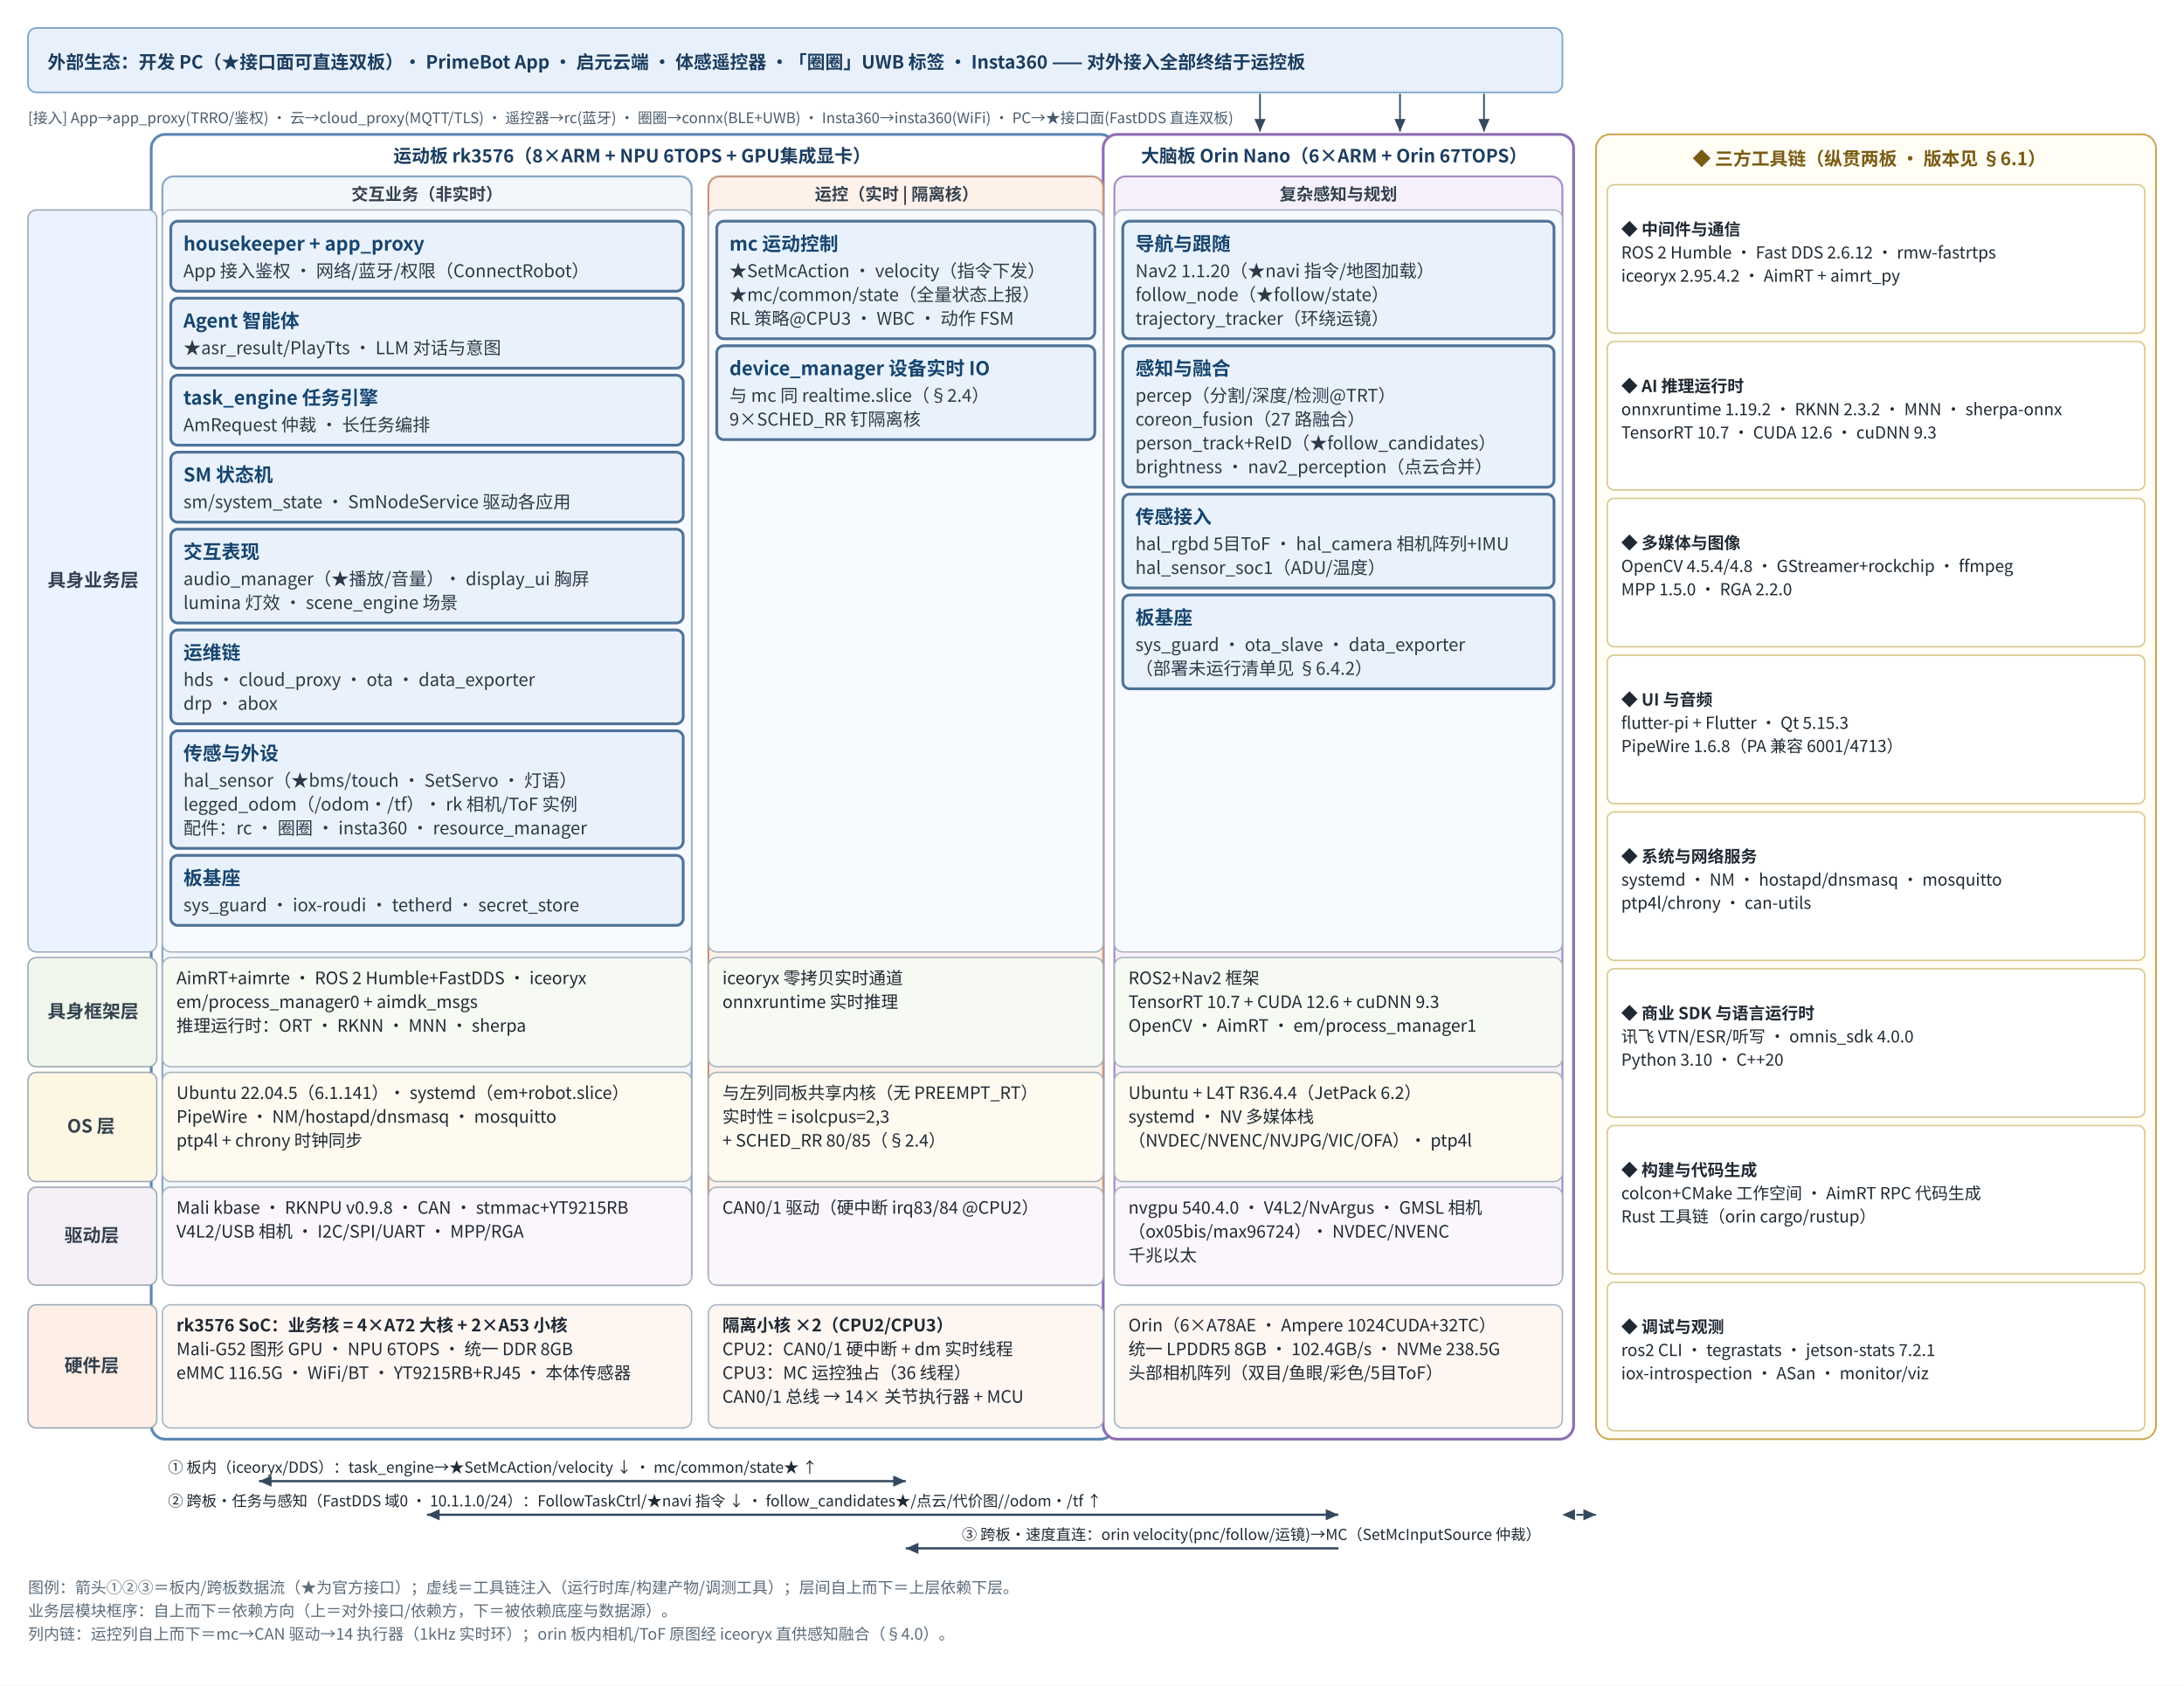
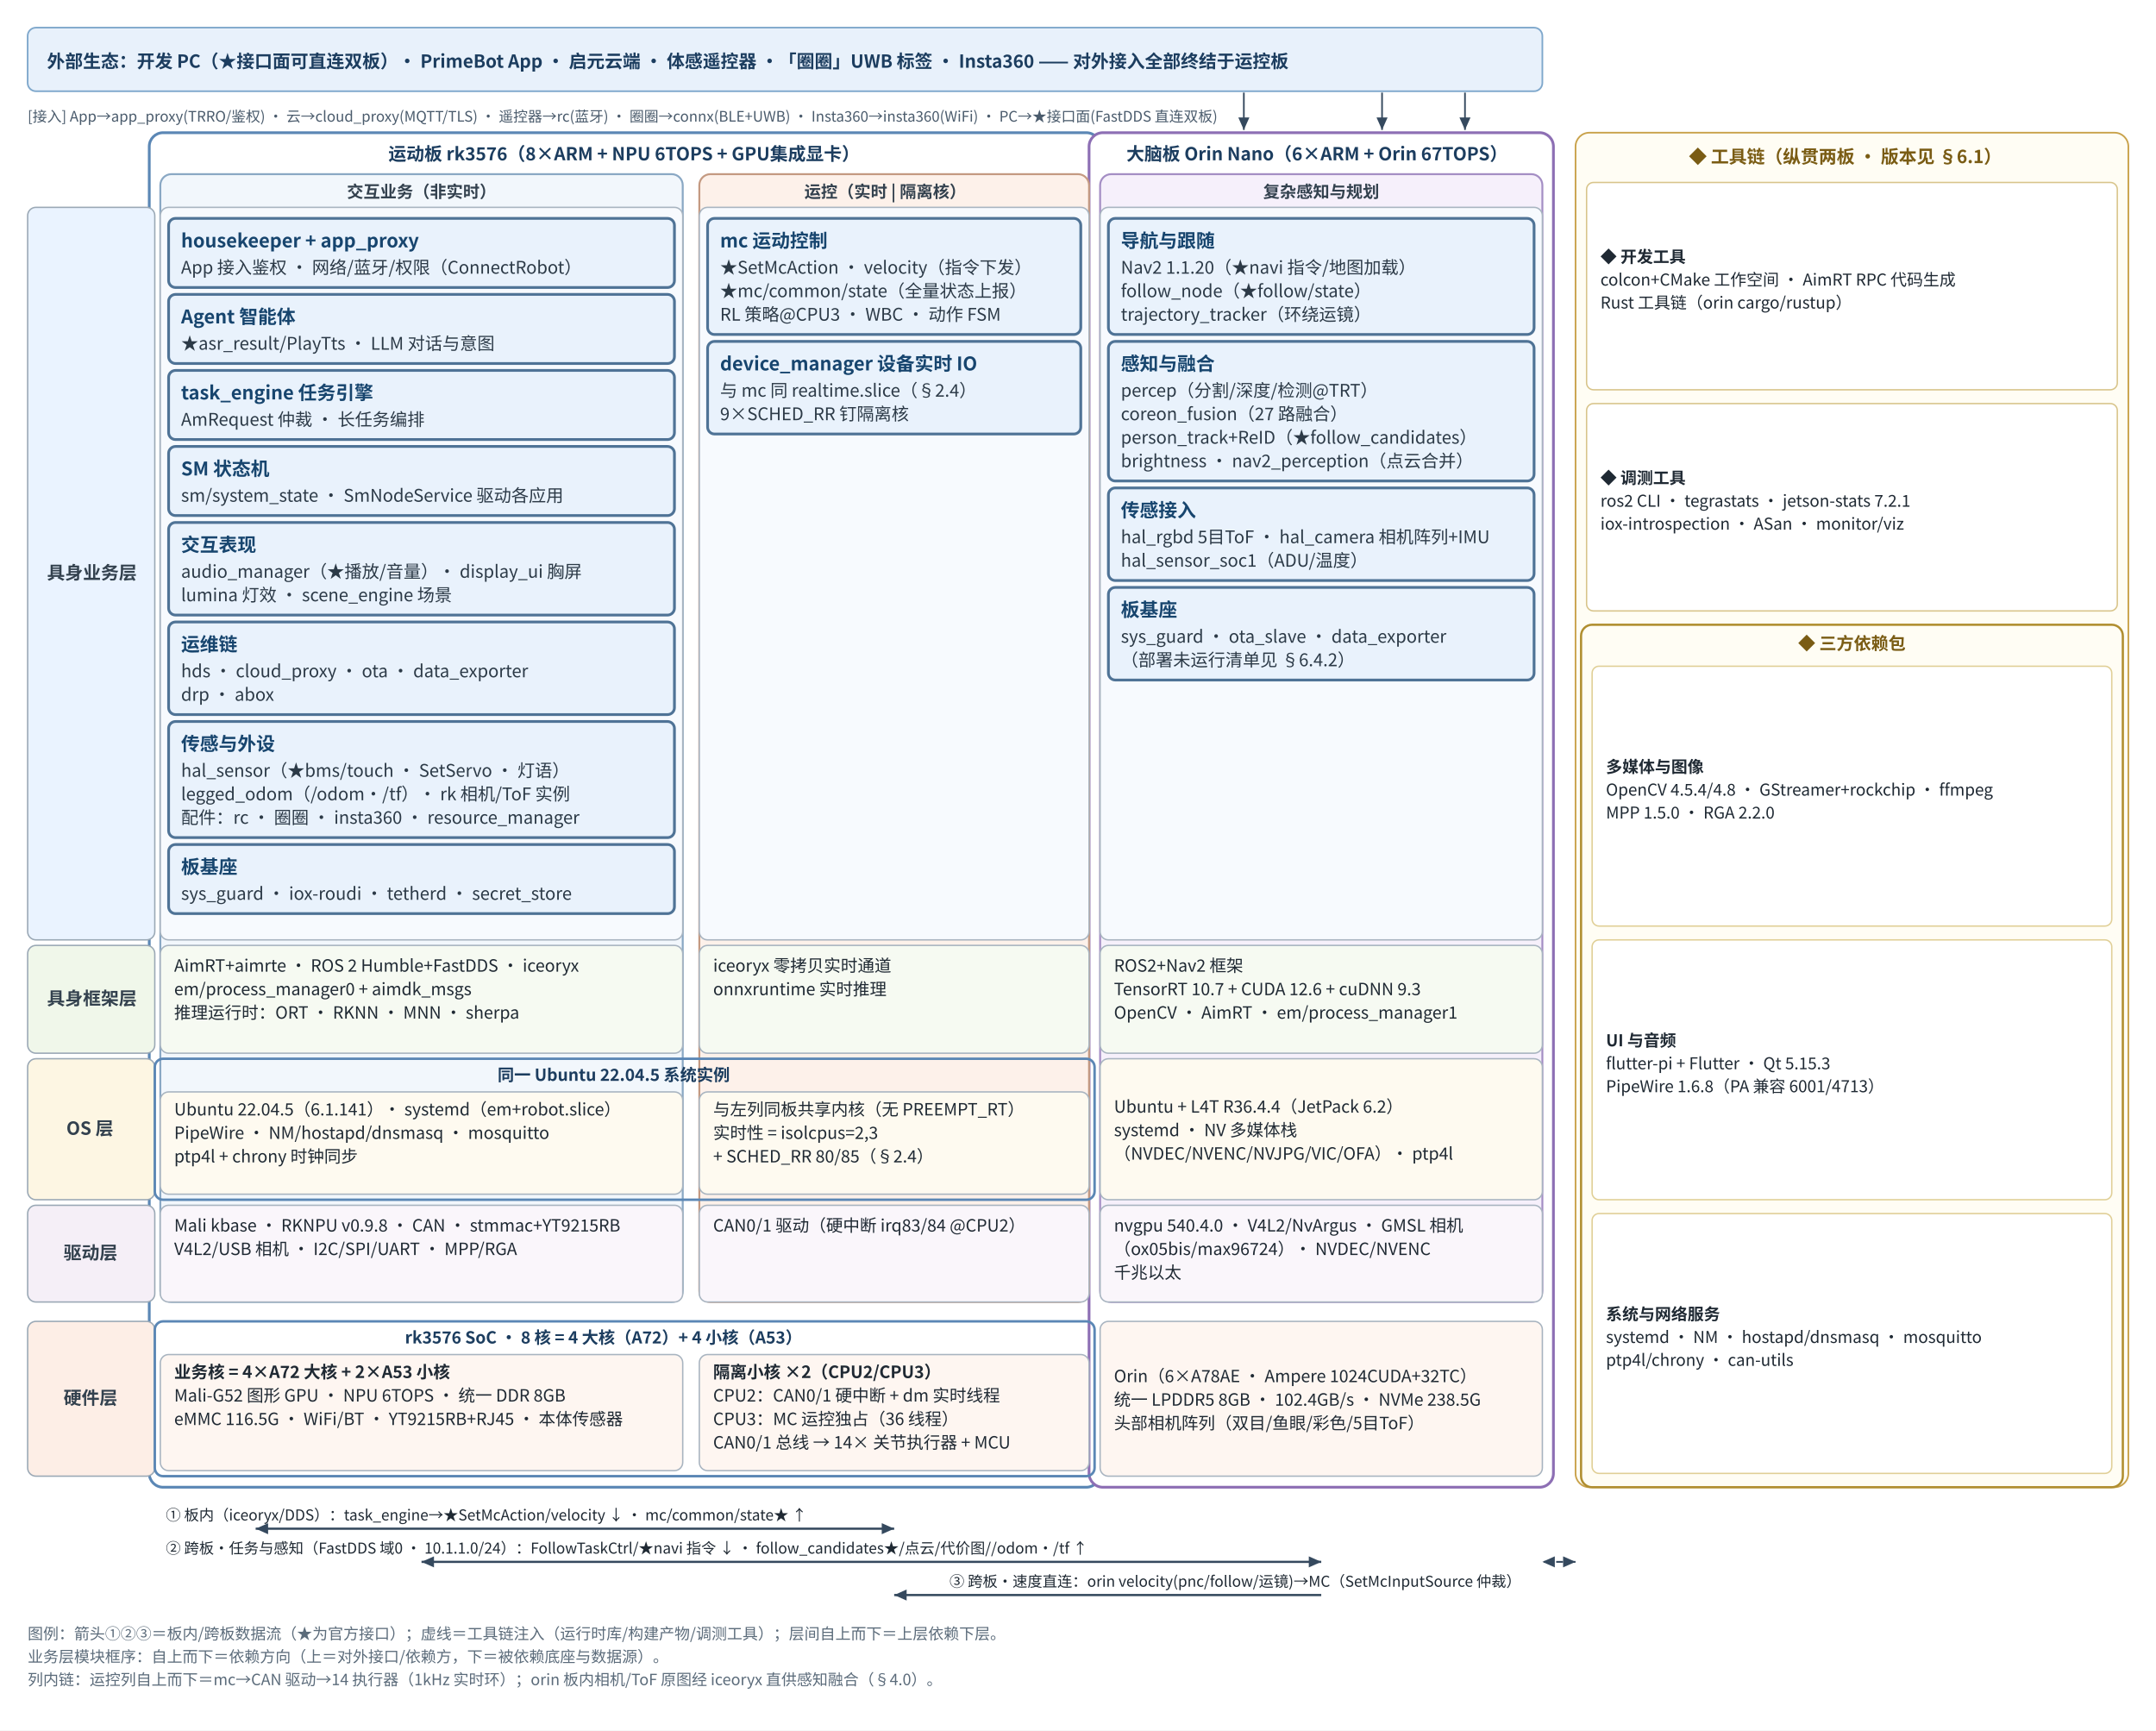
- <svg xmlns="http://www.w3.org/2000/svg" width="1560" height="1204" viewBox="0 0 1560 1204">
-   <rect x="0" y="0" width="1560" height="1204" fill="#ffffff" />
+ <svg xmlns="http://www.w3.org/2000/svg" width="1560" height="1252" viewBox="0 0 1560 1252">
+   <rect x="0" y="0" width="1560" height="1252" fill="#ffffff" />
  <rect x="20" y="20" width="1096" height="46" rx="6" fill="#e8f1fb" stroke="#7fa8cc" stroke-width="1.2" />
  <text x="34" y="49" font-family="Noto Sans CJK SC" font-size="13" fill="#1c3d5f" font-weight="700">外部生态：开发 PC（★接口面可直连双板）· PrimeBot App · 启元云端 · 体感遥控器 ·「圈圈」UWB 标签 · Insta360 —— 对外接入全部终结于运控板</text>
  <line x1="900" y1="67" x2="900" y2="94" stroke="#35495e" stroke-width="1.2" />
  <polygon points="900,94 896,85 904,85" fill="#35495e" />
  <line x1="1000" y1="67" x2="1000" y2="94" stroke="#35495e" stroke-width="1.2" />
  <polygon points="1000,94 996,85 1004,85" fill="#35495e" />
  <line x1="1060" y1="67" x2="1060" y2="94" stroke="#35495e" stroke-width="1.2" />
  <polygon points="1060,94 1056,85 1064,85" fill="#35495e" />
  <text x="20" y="88" font-family="Noto Sans CJK SC" font-size="10.5" fill="#4a5b6c">[接入] App→app_proxy(TRRO/鉴权) · 云→cloud_proxy(MQTT/TLS) · 遥控器→rc(蓝牙) · 圈圈→connx(BLE+UWB) · Insta360→insta360(WiFi) · PC→★接口面(FastDDS 直连双板)</text>
-   <rect x="108" y="96" width="688" height="932" rx="10" fill="#ffffff" stroke="#5b87b5" stroke-width="2" />
+   <rect x="108" y="96" width="688" height="980" rx="10" fill="#ffffff" stroke="#5b87b5" stroke-width="2" />
  <text x="281" y="116" font-family="Noto Sans CJK SC" font-size="13" fill="#1c3d5f" font-weight="700">运动板 rk3576（8×ARM + NPU 6TOPS + GPU集成显卡）</text>
-   <rect x="788" y="96" width="336" height="932" rx="10" fill="#ffffff" stroke="#8d6fb4" stroke-width="2" />
+   <rect x="788" y="96" width="336" height="980" rx="10" fill="#ffffff" stroke="#8d6fb4" stroke-width="2" />
  <text x="815" y="116" font-family="Noto Sans CJK SC" font-size="13" fill="#1c3d5f" font-weight="700">大脑板 Orin Nano（6×ARM + Orin 67TOPS）</text>
-   <rect x="116" y="126" width="378" height="792" rx="8" fill="#f2f7fc" stroke="#8aa8c4" stroke-width="1.4" />
+   <rect x="116" y="126" width="378" height="816" rx="8" fill="#f2f7fc" stroke="#8aa8c4" stroke-width="1.4" />
  <text x="251" y="143" font-family="Noto Sans CJK SC" font-size="12" fill="#33414e" font-weight="700">交互业务（非实时）</text>
-   <rect x="506" y="126" width="282" height="792" rx="8" fill="#fdf1ea" stroke="#c49a82" stroke-width="1.4" />
+   <rect x="506" y="126" width="282" height="816" rx="8" fill="#fdf1ea" stroke="#c49a82" stroke-width="1.4" />
  <text x="582" y="143" font-family="Noto Sans CJK SC" font-size="12" fill="#33414e" font-weight="700">运控（实时 | 隔离核）</text>
-   <rect x="796" y="126" width="320" height="792" rx="8" fill="#f6f0fb" stroke="#a48ec4" stroke-width="1.4" />
+   <rect x="796" y="126" width="320" height="816" rx="8" fill="#f6f0fb" stroke="#a48ec4" stroke-width="1.4" />
  <text x="914" y="143" font-family="Noto Sans CJK SC" font-size="12" fill="#33414e" font-weight="700">复杂感知与规划</text>
  <rect x="20" y="150" width="92" height="530" rx="6" fill="#eaf3ff" stroke="#9aa8b5" stroke-width="1" />
  <text x="34" y="419" font-family="Noto Sans CJK SC" font-size="13" fill="#33414e" font-weight="700">具身业务层</text>
  <rect x="116" y="150" width="378" height="530" rx="6" fill="#f7fafe" stroke="#a8b4c0" stroke-width="1" />
  <rect x="122" y="158" width="366" height="50" rx="5" fill="#e9f2fc" stroke="#4f7396" stroke-width="2" />
  <text x="131" y="179" font-family="Noto Sans CJK SC" font-size="13.6" fill="#17456e" font-weight="700">housekeeper + app_proxy</text>
  <text x="131" y="198" font-family="Noto Sans CJK SC" font-size="12.6" fill="#2c3a47">App 接入鉴权 · 网络/蓝牙/权限（ConnectRobot）</text>
  <rect x="122" y="213" width="366" height="50" rx="5" fill="#e9f2fc" stroke="#4f7396" stroke-width="2" />
  <text x="131" y="234" font-family="Noto Sans CJK SC" font-size="13.6" fill="#17456e" font-weight="700">Agent 智能体</text>
  <text x="131" y="253" font-family="Noto Sans CJK SC" font-size="12.6" fill="#2c3a47">★asr_result/PlayTts · LLM 对话与意图</text>
  <rect x="122" y="268" width="366" height="50" rx="5" fill="#e9f2fc" stroke="#4f7396" stroke-width="2" />
  <text x="131" y="289" font-family="Noto Sans CJK SC" font-size="13.6" fill="#17456e" font-weight="700">task_engine 任务引擎</text>
  <text x="131" y="308" font-family="Noto Sans CJK SC" font-size="12.6" fill="#2c3a47">AmRequest 仲裁 · 长任务编排</text>
  <rect x="122" y="323" width="366" height="50" rx="5" fill="#e9f2fc" stroke="#4f7396" stroke-width="2" />
  <text x="131" y="344" font-family="Noto Sans CJK SC" font-size="13.6" fill="#17456e" font-weight="700">SM 状态机</text>
  <text x="131" y="363" font-family="Noto Sans CJK SC" font-size="12.6" fill="#2c3a47">sm/system_state · SmNodeService 驱动各应用</text>
  <rect x="122" y="378" width="366" height="67" rx="5" fill="#e9f2fc" stroke="#4f7396" stroke-width="2" />
  <text x="131" y="399" font-family="Noto Sans CJK SC" font-size="13.6" fill="#17456e" font-weight="700">交互表现</text>
  <text x="131" y="418" font-family="Noto Sans CJK SC" font-size="12.6" fill="#2c3a47">audio_manager（★播放/音量）· display_ui 胸屏</text>
  <text x="131" y="435" font-family="Noto Sans CJK SC" font-size="12.6" fill="#2c3a47">lumina 灯效 · scene_engine 场景</text>
  <rect x="122" y="450" width="366" height="67" rx="5" fill="#e9f2fc" stroke="#4f7396" stroke-width="2" />
  <text x="131" y="471" font-family="Noto Sans CJK SC" font-size="13.6" fill="#17456e" font-weight="700">运维链</text>
  <text x="131" y="490" font-family="Noto Sans CJK SC" font-size="12.6" fill="#2c3a47">hds · cloud_proxy · ota · data_exporter</text>
  <text x="131" y="507" font-family="Noto Sans CJK SC" font-size="12.6" fill="#2c3a47">drp · abox</text>
  <rect x="122" y="522" width="366" height="84" rx="5" fill="#e9f2fc" stroke="#4f7396" stroke-width="2" />
  <text x="131" y="543" font-family="Noto Sans CJK SC" font-size="13.6" fill="#17456e" font-weight="700">传感与外设</text>
  <text x="131" y="562" font-family="Noto Sans CJK SC" font-size="12.6" fill="#2c3a47">hal_sensor（★bms/touch · SetServo · 灯语）</text>
  <text x="131" y="579" font-family="Noto Sans CJK SC" font-size="12.6" fill="#2c3a47">legged_odom（/odom·/tf）· rk 相机/ToF 实例</text>
  <text x="131" y="596" font-family="Noto Sans CJK SC" font-size="12.6" fill="#2c3a47">配件：rc · 圈圈 · insta360 · resource_manager</text>
  <rect x="122" y="611" width="366" height="50" rx="5" fill="#e9f2fc" stroke="#4f7396" stroke-width="2" />
  <text x="131" y="632" font-family="Noto Sans CJK SC" font-size="13.6" fill="#17456e" font-weight="700">板基座</text>
  <text x="131" y="651" font-family="Noto Sans CJK SC" font-size="12.6" fill="#2c3a47">sys_guard · iox-roudi · tetherd · secret_store</text>
  <rect x="506" y="150" width="282" height="530" rx="6" fill="#f7fafe" stroke="#a8b4c0" stroke-width="1" />
  <rect x="512" y="158" width="270" height="84" rx="5" fill="#e9f2fc" stroke="#4f7396" stroke-width="2" />
  <text x="521" y="179" font-family="Noto Sans CJK SC" font-size="13.6" fill="#17456e" font-weight="700">mc 运动控制</text>
  <text x="521" y="198" font-family="Noto Sans CJK SC" font-size="12.6" fill="#2c3a47">★SetMcAction · velocity（指令下发）</text>
  <text x="521" y="215" font-family="Noto Sans CJK SC" font-size="12.6" fill="#2c3a47">★mc/common/state（全量状态上报）</text>
  <text x="521" y="232" font-family="Noto Sans CJK SC" font-size="12.6" fill="#2c3a47">RL 策略@CPU3 · WBC · 动作 FSM</text>
  <rect x="512" y="247" width="270" height="67" rx="5" fill="#e9f2fc" stroke="#4f7396" stroke-width="2" />
  <text x="521" y="268" font-family="Noto Sans CJK SC" font-size="13.6" fill="#17456e" font-weight="700">device_manager 设备实时 IO</text>
  <text x="521" y="287" font-family="Noto Sans CJK SC" font-size="12.6" fill="#2c3a47">与 mc 同 realtime.slice（§2.4）</text>
  <text x="521" y="304" font-family="Noto Sans CJK SC" font-size="12.6" fill="#2c3a47">9×SCHED_RR 钉隔离核</text>
  <rect x="796" y="150" width="320" height="530" rx="6" fill="#f7fafe" stroke="#a8b4c0" stroke-width="1" />
  <rect x="802" y="158" width="308" height="84" rx="5" fill="#e9f2fc" stroke="#4f7396" stroke-width="2" />
  <text x="811" y="179" font-family="Noto Sans CJK SC" font-size="13.6" fill="#17456e" font-weight="700">导航与跟随</text>
  <text x="811" y="198" font-family="Noto Sans CJK SC" font-size="12.6" fill="#2c3a47">Nav2 1.1.20（★navi 指令/地图加载）</text>
  <text x="811" y="215" font-family="Noto Sans CJK SC" font-size="12.6" fill="#2c3a47">follow_node（★follow/state）</text>
  <text x="811" y="232" font-family="Noto Sans CJK SC" font-size="12.6" fill="#2c3a47">trajectory_tracker（环绕运镜）</text>
  <rect x="802" y="247" width="308" height="101" rx="5" fill="#e9f2fc" stroke="#4f7396" stroke-width="2" />
  <text x="811" y="268" font-family="Noto Sans CJK SC" font-size="13.6" fill="#17456e" font-weight="700">感知与融合</text>
  <text x="811" y="287" font-family="Noto Sans CJK SC" font-size="12.6" fill="#2c3a47">percep（分割/深度/检测@TRT）</text>
  <text x="811" y="304" font-family="Noto Sans CJK SC" font-size="12.6" fill="#2c3a47">coreon_fusion（27 路融合）</text>
  <text x="811" y="321" font-family="Noto Sans CJK SC" font-size="12.6" fill="#2c3a47">person_track+ReID（★follow_candidates）</text>
  <text x="811" y="338" font-family="Noto Sans CJK SC" font-size="12.6" fill="#2c3a47">brightness · nav2_perception（点云合并）</text>
  <rect x="802" y="353" width="308" height="67" rx="5" fill="#e9f2fc" stroke="#4f7396" stroke-width="2" />
  <text x="811" y="374" font-family="Noto Sans CJK SC" font-size="13.6" fill="#17456e" font-weight="700">传感接入</text>
  <text x="811" y="393" font-family="Noto Sans CJK SC" font-size="12.6" fill="#2c3a47">hal_rgbd 5目ToF · hal_camera 相机阵列+IMU</text>
  <text x="811" y="410" font-family="Noto Sans CJK SC" font-size="12.6" fill="#2c3a47">hal_sensor_soc1（ADU/温度）</text>
  <rect x="802" y="425" width="308" height="67" rx="5" fill="#e9f2fc" stroke="#4f7396" stroke-width="2" />
  <text x="811" y="446" font-family="Noto Sans CJK SC" font-size="13.6" fill="#17456e" font-weight="700">板基座</text>
  <text x="811" y="465" font-family="Noto Sans CJK SC" font-size="12.6" fill="#2c3a47">sys_guard · ota_slave · data_exporter</text>
  <text x="811" y="482" font-family="Noto Sans CJK SC" font-size="12.6" fill="#2c3a47">（部署未运行清单见 §6.4.2）</text>
  <rect x="20" y="684" width="92" height="78" rx="6" fill="#f0f7ea" stroke="#9aa8b5" stroke-width="1" />
  <text x="34" y="727" font-family="Noto Sans CJK SC" font-size="13" fill="#33414e" font-weight="700">具身框架层</text>
  <rect x="116" y="684" width="378" height="78" rx="6" fill="#f6faf2" stroke="#a8b4c0" stroke-width="1" />
  <text x="126" y="703" font-family="Noto Sans CJK SC" font-size="12.2" fill="#1f2933">AimRT+aimrte · ROS 2 Humble+FastDDS · iceoryx</text>
  <text x="126" y="720" font-family="Noto Sans CJK SC" font-size="12.2" fill="#1f2933">em/process_manager0 + aimdk_msgs</text>
  <text x="126" y="737" font-family="Noto Sans CJK SC" font-size="12.2" fill="#1f2933">推理运行时：ORT · RKNN · MNN · sherpa</text>
  <rect x="506" y="684" width="282" height="78" rx="6" fill="#f6faf2" stroke="#a8b4c0" stroke-width="1" />
  <text x="516" y="703" font-family="Noto Sans CJK SC" font-size="12.2" fill="#1f2933">iceoryx 零拷贝实时通道</text>
  <text x="516" y="720" font-family="Noto Sans CJK SC" font-size="12.2" fill="#1f2933">onnxruntime 实时推理</text>
  <rect x="796" y="684" width="320" height="78" rx="6" fill="#f6faf2" stroke="#a8b4c0" stroke-width="1" />
  <text x="806" y="703" font-family="Noto Sans CJK SC" font-size="12.2" fill="#1f2933">ROS2+Nav2 框架</text>
  <text x="806" y="720" font-family="Noto Sans CJK SC" font-size="12.2" fill="#1f2933">TensorRT 10.7 + CUDA 12.6 + cuDNN 9.3</text>
  <text x="806" y="737" font-family="Noto Sans CJK SC" font-size="12.2" fill="#1f2933">OpenCV · AimRT · em/process_manager1</text>
-   <rect x="20" y="766" width="92" height="78" rx="6" fill="#fdf6e3" stroke="#9aa8b5" stroke-width="1" />
-   <text x="48" y="809" font-family="Noto Sans CJK SC" font-size="13" fill="#33414e" font-weight="700">OS 层</text>
-   <rect x="116" y="766" width="378" height="78" rx="6" fill="#fefaf0" stroke="#a8b4c0" stroke-width="1" />
-   <text x="126" y="785" font-family="Noto Sans CJK SC" font-size="12.2" fill="#1f2933">Ubuntu 22.04.5（6.1.141）· systemd（em+robot.slice）</text>
-   <text x="126" y="802" font-family="Noto Sans CJK SC" font-size="12.2" fill="#1f2933">PipeWire · NM/hostapd/dnsmasq · mosquitto</text>
-   <text x="126" y="819" font-family="Noto Sans CJK SC" font-size="12.2" fill="#1f2933">ptp4l + chrony 时钟同步</text>
-   <rect x="506" y="766" width="282" height="78" rx="6" fill="#fefaf0" stroke="#a8b4c0" stroke-width="1" />
-   <text x="516" y="785" font-family="Noto Sans CJK SC" font-size="12.2" fill="#1f2933">与左列同板共享内核（无 PREEMPT_RT）</text>
-   <text x="516" y="802" font-family="Noto Sans CJK SC" font-size="12.2" fill="#1f2933">实时性 = isolcpus=2,3</text>
-   <text x="516" y="819" font-family="Noto Sans CJK SC" font-size="12.2" fill="#1f2933">+ SCHED_RR 80/85（§2.4）</text>
-   <rect x="796" y="766" width="320" height="78" rx="6" fill="#fefaf0" stroke="#a8b4c0" stroke-width="1" />
-   <text x="806" y="785" font-family="Noto Sans CJK SC" font-size="12.2" fill="#1f2933">Ubuntu + L4T R36.4.4（JetPack 6.2）</text>
-   <text x="806" y="802" font-family="Noto Sans CJK SC" font-size="12.2" fill="#1f2933">systemd · NV 多媒体栈</text>
-   <text x="806" y="819" font-family="Noto Sans CJK SC" font-size="12.2" fill="#1f2933">（NVDEC/NVENC/NVJPG/VIC/OFA）· ptp4l</text>
-   <rect x="20" y="848" width="92" height="70" rx="6" fill="#f5eff7" stroke="#9aa8b5" stroke-width="1" />
-   <text x="46" y="887" font-family="Noto Sans CJK SC" font-size="13" fill="#33414e" font-weight="700">驱动层</text>
-   <rect x="116" y="848" width="378" height="70" rx="6" fill="#faf6fb" stroke="#a8b4c0" stroke-width="1" />
-   <text x="126" y="867" font-family="Noto Sans CJK SC" font-size="12.2" fill="#1f2933">Mali kbase · RKNPU v0.9.8 · CAN · stmmac+YT9215RB</text>
-   <text x="126" y="884" font-family="Noto Sans CJK SC" font-size="12.2" fill="#1f2933">V4L2/USB 相机 · I2C/SPI/UART · MPP/RGA</text>
-   <rect x="506" y="848" width="282" height="70" rx="6" fill="#faf6fb" stroke="#a8b4c0" stroke-width="1" />
-   <text x="516" y="867" font-family="Noto Sans CJK SC" font-size="12.2" fill="#1f2933">CAN0/1 驱动（硬中断 irq83/84 @CPU2）</text>
-   <rect x="796" y="848" width="320" height="70" rx="6" fill="#faf6fb" stroke="#a8b4c0" stroke-width="1" />
-   <text x="806" y="867" font-family="Noto Sans CJK SC" font-size="12.2" fill="#1f2933">nvgpu 540.4.0 · V4L2/NvArgus · GMSL 相机</text>
-   <text x="806" y="884" font-family="Noto Sans CJK SC" font-size="12.2" fill="#1f2933">（ox05bis/max96724）· NVDEC/NVENC</text>
-   <text x="806" y="901" font-family="Noto Sans CJK SC" font-size="12.2" fill="#1f2933">千兆以太</text>
-   <rect x="20" y="932" width="92" height="88" rx="6" fill="#fdeee6" stroke="#9aa8b5" stroke-width="1" />
-   <text x="46" y="980" font-family="Noto Sans CJK SC" font-size="13" fill="#33414e" font-weight="700">硬件层</text>
-   <rect x="116" y="932" width="378" height="88" rx="6" fill="#fef6f1" stroke="#a8b4c0" stroke-width="1" />
-   <text x="126" y="951" font-family="Noto Sans CJK SC" font-size="12.2" fill="#1f2933" font-weight="700">rk3576 SoC：业务核 = 4×A72 大核 + 2×A53 小核</text>
-   <text x="126" y="968" font-family="Noto Sans CJK SC" font-size="12.2" fill="#1f2933">Mali-G52 图形 GPU · NPU 6TOPS · 统一 DDR 8GB</text>
-   <text x="126" y="985" font-family="Noto Sans CJK SC" font-size="12.2" fill="#1f2933">eMMC 116.5G · WiFi/BT · YT9215RB+RJ45 · 本体传感器</text>
-   <rect x="506" y="932" width="282" height="88" rx="6" fill="#fef6f1" stroke="#a8b4c0" stroke-width="1" />
-   <text x="516" y="951" font-family="Noto Sans CJK SC" font-size="12.2" fill="#1f2933" font-weight="700">隔离小核 ×2（CPU2/CPU3）</text>
-   <text x="516" y="968" font-family="Noto Sans CJK SC" font-size="12.2" fill="#1f2933">CPU2：CAN0/1 硬中断 + dm 实时线程</text>
-   <text x="516" y="985" font-family="Noto Sans CJK SC" font-size="12.2" fill="#1f2933">CPU3：MC 运控独占（36 线程）</text>
-   <text x="516" y="1002" font-family="Noto Sans CJK SC" font-size="12.2" fill="#1f2933">CAN0/1 总线 → 14× 关节执行器 + MCU</text>
-   <rect x="796" y="932" width="320" height="88" rx="6" fill="#fef6f1" stroke="#a8b4c0" stroke-width="1" />
-   <text x="806" y="951" font-family="Noto Sans CJK SC" font-size="12.2" fill="#1f2933">Orin（6×A78AE · Ampere 1024CUDA+32TC）</text>
-   <text x="806" y="968" font-family="Noto Sans CJK SC" font-size="12.2" fill="#1f2933">统一 LPDDR5 8GB · 102.4GB/s · NVMe 238.5G</text>
-   <text x="806" y="985" font-family="Noto Sans CJK SC" font-size="12.2" fill="#1f2933">头部相机阵列（双目/鱼眼/彩色/5目ToF）</text>
-   <rect x="1140" y="96" width="400" height="932" rx="10" fill="#fffdf4" stroke="#c9a24b" stroke-width="1.2" />
-   <text x="1209" y="118" font-family="Noto Sans CJK SC" font-size="13" fill="#7a5c14" font-weight="700">◆ 三方工具链（纵贯两板 · 版本见 §6.1）</text>
-   <rect x="1148" y="132" width="384" height="106" rx="5" fill="#ffffff" stroke="#d8c48a" stroke-width="1" />
-   <text x="1158" y="168" font-family="Noto Sans CJK SC" font-size="11.8" fill="#1f2933" font-weight="700">◆ 中间件与通信</text>
-   <text x="1158" y="184.6" font-family="Noto Sans CJK SC" font-size="11.8" fill="#1f2933">ROS 2 Humble · Fast DDS 2.6.12 · rmw-fastrtps</text>
-   <text x="1158" y="201.2" font-family="Noto Sans CJK SC" font-size="11.8" fill="#1f2933">iceoryx 2.95.4.2 · AimRT + aimrt_py</text>
-   <rect x="1148" y="244" width="384" height="106" rx="5" fill="#ffffff" stroke="#d8c48a" stroke-width="1" />
-   <text x="1158" y="280" font-family="Noto Sans CJK SC" font-size="11.8" fill="#1f2933" font-weight="700">◆ AI 推理运行时</text>
-   <text x="1158" y="296.6" font-family="Noto Sans CJK SC" font-size="11.8" fill="#1f2933">onnxruntime 1.19.2 · RKNN 2.3.2 · MNN · sherpa-onnx</text>
-   <text x="1158" y="313.2" font-family="Noto Sans CJK SC" font-size="11.8" fill="#1f2933">TensorRT 10.7 · CUDA 12.6 · cuDNN 9.3</text>
-   <rect x="1148" y="356" width="384" height="106" rx="5" fill="#ffffff" stroke="#d8c48a" stroke-width="1" />
-   <text x="1158" y="392" font-family="Noto Sans CJK SC" font-size="11.8" fill="#1f2933" font-weight="700">◆ 多媒体与图像</text>
-   <text x="1158" y="408.6" font-family="Noto Sans CJK SC" font-size="11.8" fill="#1f2933">OpenCV 4.5.4/4.8 · GStreamer+rockchip · ffmpeg</text>
-   <text x="1158" y="425.2" font-family="Noto Sans CJK SC" font-size="11.8" fill="#1f2933">MPP 1.5.0 · RGA 2.2.0</text>
-   <rect x="1148" y="468" width="384" height="106" rx="5" fill="#ffffff" stroke="#d8c48a" stroke-width="1" />
-   <text x="1158" y="504" font-family="Noto Sans CJK SC" font-size="11.8" fill="#1f2933" font-weight="700">◆ UI 与音频</text>
-   <text x="1158" y="520.6" font-family="Noto Sans CJK SC" font-size="11.8" fill="#1f2933">flutter-pi + Flutter · Qt 5.15.3</text>
-   <text x="1158" y="537.2" font-family="Noto Sans CJK SC" font-size="11.8" fill="#1f2933">PipeWire 1.6.8（PA 兼容 6001/4713）</text>
-   <rect x="1148" y="580" width="384" height="106" rx="5" fill="#ffffff" stroke="#d8c48a" stroke-width="1" />
-   <text x="1158" y="616" font-family="Noto Sans CJK SC" font-size="11.8" fill="#1f2933" font-weight="700">◆ 系统与网络服务</text>
-   <text x="1158" y="632.6" font-family="Noto Sans CJK SC" font-size="11.8" fill="#1f2933">systemd · NM · hostapd/dnsmasq · mosquitto</text>
-   <text x="1158" y="649.2" font-family="Noto Sans CJK SC" font-size="11.8" fill="#1f2933">ptp4l/chrony · can-utils</text>
-   <rect x="1148" y="692" width="384" height="106" rx="5" fill="#ffffff" stroke="#d8c48a" stroke-width="1" />
-   <text x="1158" y="728" font-family="Noto Sans CJK SC" font-size="11.8" fill="#1f2933" font-weight="700">◆ 商业 SDK 与语言运行时</text>
-   <text x="1158" y="744.6" font-family="Noto Sans CJK SC" font-size="11.8" fill="#1f2933">讯飞 VTN/ESR/听写 · omnis_sdk 4.0.0</text>
-   <text x="1158" y="761.2" font-family="Noto Sans CJK SC" font-size="11.8" fill="#1f2933">Python 3.10 · C++20</text>
-   <rect x="1148" y="804" width="384" height="106" rx="5" fill="#ffffff" stroke="#d8c48a" stroke-width="1" />
-   <text x="1158" y="840" font-family="Noto Sans CJK SC" font-size="11.8" fill="#1f2933" font-weight="700">◆ 构建与代码生成</text>
-   <text x="1158" y="856.6" font-family="Noto Sans CJK SC" font-size="11.8" fill="#1f2933">colcon+CMake 工作空间 · AimRT RPC 代码生成</text>
-   <text x="1158" y="873.2" font-family="Noto Sans CJK SC" font-size="11.8" fill="#1f2933">Rust 工具链（orin cargo/rustup）</text>
-   <rect x="1148" y="916" width="384" height="106" rx="5" fill="#ffffff" stroke="#d8c48a" stroke-width="1" />
-   <text x="1158" y="952" font-family="Noto Sans CJK SC" font-size="11.8" fill="#1f2933" font-weight="700">◆ 调试与观测</text>
-   <text x="1158" y="968.6" font-family="Noto Sans CJK SC" font-size="11.8" fill="#1f2933">ros2 CLI · tegrastats · jetson-stats 7.2.1</text>
-   <text x="1158" y="985.2" font-family="Noto Sans CJK SC" font-size="11.8" fill="#1f2933">iox-introspection · ASan · monitor/viz</text>
-   <text x="120" y="1052" font-family="Noto Sans CJK SC" font-size="10.8" fill="#1f2933">① 板内（iceoryx/DDS）：task_engine→★SetMcAction/velocity ↓ · mc/common/state★ ↑</text>
-   <line x1="185" y1="1058" x2="647" y2="1058" stroke="#35495e" stroke-width="1.6" />
-   <polygon points="647,1058 638,1062 638,1054" fill="#35495e" />
-   <polygon points="185,1058 194,1054 194,1062" fill="#35495e" />
-   <text x="120" y="1076" font-family="Noto Sans CJK SC" font-size="10.8" fill="#1f2933">② 跨板·任务与感知（FastDDS 域0 · 10.1.1.0/24）：FollowTaskCtrl/★navi 指令 ↓ · follow_candidates★/点云/代价图//odom·/tf ↑</text>
-   <line x1="305" y1="1082" x2="956" y2="1082" stroke="#35495e" stroke-width="1.6" />
-   <polygon points="956,1082 947,1086 947,1078" fill="#35495e" />
-   <polygon points="305,1082 314,1078 314,1086" fill="#35495e" />
-   <text x="687" y="1100" font-family="Noto Sans CJK SC" font-size="10.8" fill="#1f2933">③ 跨板·速度直连：orin velocity(pnc/follow/运镜)→MC（SetMcInputSource 仲裁）</text>
-   <line x1="956" y1="1106" x2="647" y2="1106" stroke="#35495e" stroke-width="1.6" />
-   <polygon points="647,1106 656,1102 656,1110" fill="#35495e" />
-   <line x1="1140" y1="1082" x2="1116" y2="1082" stroke="#35495e" stroke-width="1.3" stroke-dasharray="5,4" />
-   <polygon points="1116,1082 1125,1078 1125,1086" fill="#35495e" />
-   <polygon points="1140,1082 1131,1086 1131,1078" fill="#35495e" />
-   <text x="20" y="1138" font-family="Noto Sans CJK SC" font-size="11.2" fill="#5b6b7a">图例：箭头①②③＝板内/跨板数据流（★为官方接口）；虚线＝工具链注入（运行时库/构建产物/调测工具）；层间自上而下＝上层依赖下层。</text>
-   <text x="20" y="1154.6" font-family="Noto Sans CJK SC" font-size="11.2" fill="#5b6b7a">业务层模块框序：自上而下＝依赖方向（上＝对外接口/依赖方，下＝被依赖底座与数据源）。</text>
-   <text x="20" y="1171.2" font-family="Noto Sans CJK SC" font-size="11.2" fill="#5b6b7a">列内链：运控列自上而下＝mc→CAN 驱动→14 执行器（1kHz 实时环）；orin 板内相机/ToF 原图经 iceoryx 直供感知融合（§4.0）。</text>
+   <rect x="20" y="766" width="92" height="102" rx="6" fill="#fdf6e3" stroke="#9aa8b5" stroke-width="1" />
+   <text x="48" y="821" font-family="Noto Sans CJK SC" font-size="13" fill="#33414e" font-weight="700">OS 层</text>
+   <rect x="112" y="766" width="680" height="102" rx="6" fill="none" stroke="#5b87b5" stroke-width="1.8" />
+   <text x="360" y="782" font-family="Noto Sans CJK SC" font-size="12" fill="#1c3d5f" font-weight="700">同一 Ubuntu 22.04.5 系统实例</text>
+   <rect x="116" y="790" width="378" height="74" rx="6" fill="#fefaf0" stroke="#a8b4c0" stroke-width="1" />
+   <text x="126" y="807" font-family="Noto Sans CJK SC" font-size="12.2" fill="#1f2933">Ubuntu 22.04.5（6.1.141）· systemd（em+robot.slice）</text>
+   <text x="126" y="824" font-family="Noto Sans CJK SC" font-size="12.2" fill="#1f2933">PipeWire · NM/hostapd/dnsmasq · mosquitto</text>
+   <text x="126" y="841" font-family="Noto Sans CJK SC" font-size="12.2" fill="#1f2933">ptp4l + chrony 时钟同步</text>
+   <rect x="506" y="790" width="282" height="74" rx="6" fill="#fefaf0" stroke="#a8b4c0" stroke-width="1" />
+   <text x="516" y="807" font-family="Noto Sans CJK SC" font-size="12.2" fill="#1f2933">与左列同板共享内核（无 PREEMPT_RT）</text>
+   <text x="516" y="824" font-family="Noto Sans CJK SC" font-size="12.2" fill="#1f2933">实时性 = isolcpus=2,3</text>
+   <text x="516" y="841" font-family="Noto Sans CJK SC" font-size="12.2" fill="#1f2933">+ SCHED_RR 80/85（§2.4）</text>
+   <rect x="796" y="766" width="320" height="102" rx="6" fill="#fefaf0" stroke="#a8b4c0" stroke-width="1" />
+   <text x="806" y="805" font-family="Noto Sans CJK SC" font-size="12.2" fill="#1f2933">Ubuntu + L4T R36.4.4（JetPack 6.2）</text>
+   <text x="806" y="822" font-family="Noto Sans CJK SC" font-size="12.2" fill="#1f2933">systemd · NV 多媒体栈</text>
+   <text x="806" y="839" font-family="Noto Sans CJK SC" font-size="12.2" fill="#1f2933">（NVDEC/NVENC/NVJPG/VIC/OFA）· ptp4l</text>
+   <rect x="20" y="872" width="92" height="70" rx="6" fill="#f5eff7" stroke="#9aa8b5" stroke-width="1" />
+   <text x="46" y="911" font-family="Noto Sans CJK SC" font-size="13" fill="#33414e" font-weight="700">驱动层</text>
+   <rect x="116" y="872" width="378" height="70" rx="6" fill="#faf6fb" stroke="#a8b4c0" stroke-width="1" />
+   <text x="126" y="891" font-family="Noto Sans CJK SC" font-size="12.2" fill="#1f2933">Mali kbase · RKNPU v0.9.8 · CAN · stmmac+YT9215RB</text>
+   <text x="126" y="908" font-family="Noto Sans CJK SC" font-size="12.2" fill="#1f2933">V4L2/USB 相机 · I2C/SPI/UART · MPP/RGA</text>
+   <rect x="506" y="872" width="282" height="70" rx="6" fill="#faf6fb" stroke="#a8b4c0" stroke-width="1" />
+   <text x="516" y="891" font-family="Noto Sans CJK SC" font-size="12.2" fill="#1f2933">CAN0/1 驱动（硬中断 irq83/84 @CPU2）</text>
+   <rect x="796" y="872" width="320" height="70" rx="6" fill="#faf6fb" stroke="#a8b4c0" stroke-width="1" />
+   <text x="806" y="891" font-family="Noto Sans CJK SC" font-size="12.2" fill="#1f2933">nvgpu 540.4.0 · V4L2/NvArgus · GMSL 相机</text>
+   <text x="806" y="908" font-family="Noto Sans CJK SC" font-size="12.2" fill="#1f2933">（ox05bis/max96724）· NVDEC/NVENC</text>
+   <text x="806" y="925" font-family="Noto Sans CJK SC" font-size="12.2" fill="#1f2933">千兆以太</text>
+   <rect x="20" y="956" width="92" height="112" rx="6" fill="#fdeee6" stroke="#9aa8b5" stroke-width="1" />
+   <text x="46" y="1016" font-family="Noto Sans CJK SC" font-size="13" fill="#33414e" font-weight="700">硬件层</text>
+   <rect x="112" y="956" width="680" height="112" rx="6" fill="none" stroke="#5b87b5" stroke-width="1.8" />
+   <text x="293" y="972" font-family="Noto Sans CJK SC" font-size="12" fill="#1c3d5f" font-weight="700">rk3576 SoC · 8 核 = 4 大核（A72）+ 4 小核（A53）</text>
+   <rect x="116" y="980" width="378" height="84" rx="6" fill="#fef6f1" stroke="#a8b4c0" stroke-width="1" />
+   <text x="126" y="997" font-family="Noto Sans CJK SC" font-size="12.2" fill="#1f2933" font-weight="700">业务核 = 4×A72 大核 + 2×A53 小核</text>
+   <text x="126" y="1014" font-family="Noto Sans CJK SC" font-size="12.2" fill="#1f2933">Mali-G52 图形 GPU · NPU 6TOPS · 统一 DDR 8GB</text>
+   <text x="126" y="1031" font-family="Noto Sans CJK SC" font-size="12.2" fill="#1f2933">eMMC 116.5G · WiFi/BT · YT9215RB+RJ45 · 本体传感器</text>
+   <rect x="506" y="980" width="282" height="84" rx="6" fill="#fef6f1" stroke="#a8b4c0" stroke-width="1" />
+   <text x="516" y="997" font-family="Noto Sans CJK SC" font-size="12.2" fill="#1f2933" font-weight="700">隔离小核 ×2（CPU2/CPU3）</text>
+   <text x="516" y="1014" font-family="Noto Sans CJK SC" font-size="12.2" fill="#1f2933">CPU2：CAN0/1 硬中断 + dm 实时线程</text>
+   <text x="516" y="1031" font-family="Noto Sans CJK SC" font-size="12.2" fill="#1f2933">CPU3：MC 运控独占（36 线程）</text>
+   <text x="516" y="1048" font-family="Noto Sans CJK SC" font-size="12.2" fill="#1f2933">CAN0/1 总线 → 14× 关节执行器 + MCU</text>
+   <rect x="796" y="956" width="320" height="112" rx="6" fill="#fef6f1" stroke="#a8b4c0" stroke-width="1" />
+   <text x="806" y="1000" font-family="Noto Sans CJK SC" font-size="12.2" fill="#1f2933">Orin（6×A78AE · Ampere 1024CUDA+32TC）</text>
+   <text x="806" y="1017" font-family="Noto Sans CJK SC" font-size="12.2" fill="#1f2933">统一 LPDDR5 8GB · 102.4GB/s · NVMe 238.5G</text>
+   <text x="806" y="1034" font-family="Noto Sans CJK SC" font-size="12.2" fill="#1f2933">头部相机阵列（双目/鱼眼/彩色/5目ToF）</text>
+   <rect x="1140" y="96" width="400" height="980" rx="10" fill="#fffdf4" stroke="#c9a24b" stroke-width="1.2" />
+   <text x="1222" y="118" font-family="Noto Sans CJK SC" font-size="13" fill="#7a5c14" font-weight="700">◆ 工具链（纵贯两板 · 版本见 §6.1）</text>
+   <rect x="1148" y="132" width="384" height="150" rx="5" fill="#ffffff" stroke="#d8c48a" stroke-width="1" />
+   <text x="1158" y="190" font-family="Noto Sans CJK SC" font-size="11.8" fill="#1f2933" font-weight="700">◆ 开发工具</text>
+   <text x="1158" y="206.6" font-family="Noto Sans CJK SC" font-size="11.8" fill="#1f2933">colcon+CMake 工作空间 · AimRT RPC 代码生成</text>
+   <text x="1158" y="223.2" font-family="Noto Sans CJK SC" font-size="11.8" fill="#1f2933">Rust 工具链（orin cargo/rustup）</text>
+   <rect x="1148" y="292" width="384" height="150" rx="5" fill="#ffffff" stroke="#d8c48a" stroke-width="1" />
+   <text x="1158" y="350" font-family="Noto Sans CJK SC" font-size="11.8" fill="#1f2933" font-weight="700">◆ 调测工具</text>
+   <text x="1158" y="366.6" font-family="Noto Sans CJK SC" font-size="11.8" fill="#1f2933">ros2 CLI · tegrastats · jetson-stats 7.2.1</text>
+   <text x="1158" y="383.2" font-family="Noto Sans CJK SC" font-size="11.8" fill="#1f2933">iox-introspection · ASan · monitor/viz</text>
+   <rect x="1144" y="452" width="392" height="624" rx="8" fill="none" stroke="#b08e30" stroke-width="1.6" />
+   <text x="1301" y="470" font-family="Noto Sans CJK SC" font-size="12.5" fill="#7a5c14" font-weight="700">◆ 三方依赖包</text>
+   <rect x="1152" y="482" width="376" height="188" rx="5" fill="#ffffff" stroke="#e0cf96" stroke-width="1" />
+   <text x="1162" y="559" font-family="Noto Sans CJK SC" font-size="11.8" fill="#1f2933" font-weight="700">多媒体与图像</text>
+   <text x="1162" y="575.6" font-family="Noto Sans CJK SC" font-size="11.8" fill="#1f2933">OpenCV 4.5.4/4.8 · GStreamer+rockchip · ffmpeg</text>
+   <text x="1162" y="592.2" font-family="Noto Sans CJK SC" font-size="11.8" fill="#1f2933">MPP 1.5.0 · RGA 2.2.0</text>
+   <rect x="1152" y="680" width="376" height="188" rx="5" fill="#ffffff" stroke="#e0cf96" stroke-width="1" />
+   <text x="1162" y="757" font-family="Noto Sans CJK SC" font-size="11.8" fill="#1f2933" font-weight="700">UI 与音频</text>
+   <text x="1162" y="773.6" font-family="Noto Sans CJK SC" font-size="11.8" fill="#1f2933">flutter-pi + Flutter · Qt 5.15.3</text>
+   <text x="1162" y="790.2" font-family="Noto Sans CJK SC" font-size="11.8" fill="#1f2933">PipeWire 1.6.8（PA 兼容 6001/4713）</text>
+   <rect x="1152" y="878" width="376" height="188" rx="5" fill="#ffffff" stroke="#e0cf96" stroke-width="1" />
+   <text x="1162" y="955" font-family="Noto Sans CJK SC" font-size="11.8" fill="#1f2933" font-weight="700">系统与网络服务</text>
+   <text x="1162" y="971.6" font-family="Noto Sans CJK SC" font-size="11.8" fill="#1f2933">systemd · NM · hostapd/dnsmasq · mosquitto</text>
+   <text x="1162" y="988.2" font-family="Noto Sans CJK SC" font-size="11.8" fill="#1f2933">ptp4l/chrony · can-utils</text>
+   <text x="120" y="1100" font-family="Noto Sans CJK SC" font-size="10.8" fill="#1f2933">① 板内（iceoryx/DDS）：task_engine→★SetMcAction/velocity ↓ · mc/common/state★ ↑</text>
+   <line x1="185" y1="1106" x2="647" y2="1106" stroke="#35495e" stroke-width="1.6" />
+   <polygon points="647,1106 638,1110 638,1102" fill="#35495e" />
+   <polygon points="185,1106 194,1102 194,1110" fill="#35495e" />
+   <text x="120" y="1124" font-family="Noto Sans CJK SC" font-size="10.8" fill="#1f2933">② 跨板·任务与感知（FastDDS 域0 · 10.1.1.0/24）：FollowTaskCtrl/★navi 指令 ↓ · follow_candidates★/点云/代价图//odom·/tf ↑</text>
+   <line x1="305" y1="1130" x2="956" y2="1130" stroke="#35495e" stroke-width="1.6" />
+   <polygon points="956,1130 947,1134 947,1126" fill="#35495e" />
+   <polygon points="305,1130 314,1126 314,1134" fill="#35495e" />
+   <text x="687" y="1148" font-family="Noto Sans CJK SC" font-size="10.8" fill="#1f2933">③ 跨板·速度直连：orin velocity(pnc/follow/运镜)→MC（SetMcInputSource 仲裁）</text>
+   <line x1="956" y1="1154" x2="647" y2="1154" stroke="#35495e" stroke-width="1.6" />
+   <polygon points="647,1154 656,1150 656,1158" fill="#35495e" />
+   <line x1="1140" y1="1130" x2="1116" y2="1130" stroke="#35495e" stroke-width="1.3" stroke-dasharray="5,4" />
+   <polygon points="1116,1130 1125,1126 1125,1134" fill="#35495e" />
+   <polygon points="1140,1130 1131,1134 1131,1126" fill="#35495e" />
+   <text x="20" y="1186" font-family="Noto Sans CJK SC" font-size="11.2" fill="#5b6b7a">图例：箭头①②③＝板内/跨板数据流（★为官方接口）；虚线＝工具链注入（运行时库/构建产物/调测工具）；层间自上而下＝上层依赖下层。</text>
+   <text x="20" y="1202.6" font-family="Noto Sans CJK SC" font-size="11.2" fill="#5b6b7a">业务层模块框序：自上而下＝依赖方向（上＝对外接口/依赖方，下＝被依赖底座与数据源）。</text>
+   <text x="20" y="1219.2" font-family="Noto Sans CJK SC" font-size="11.2" fill="#5b6b7a">列内链：运控列自上而下＝mc→CAN 驱动→14 执行器（1kHz 实时环）；orin 板内相机/ToF 原图经 iceoryx 直供感知融合（§4.0）。</text>
</svg>
